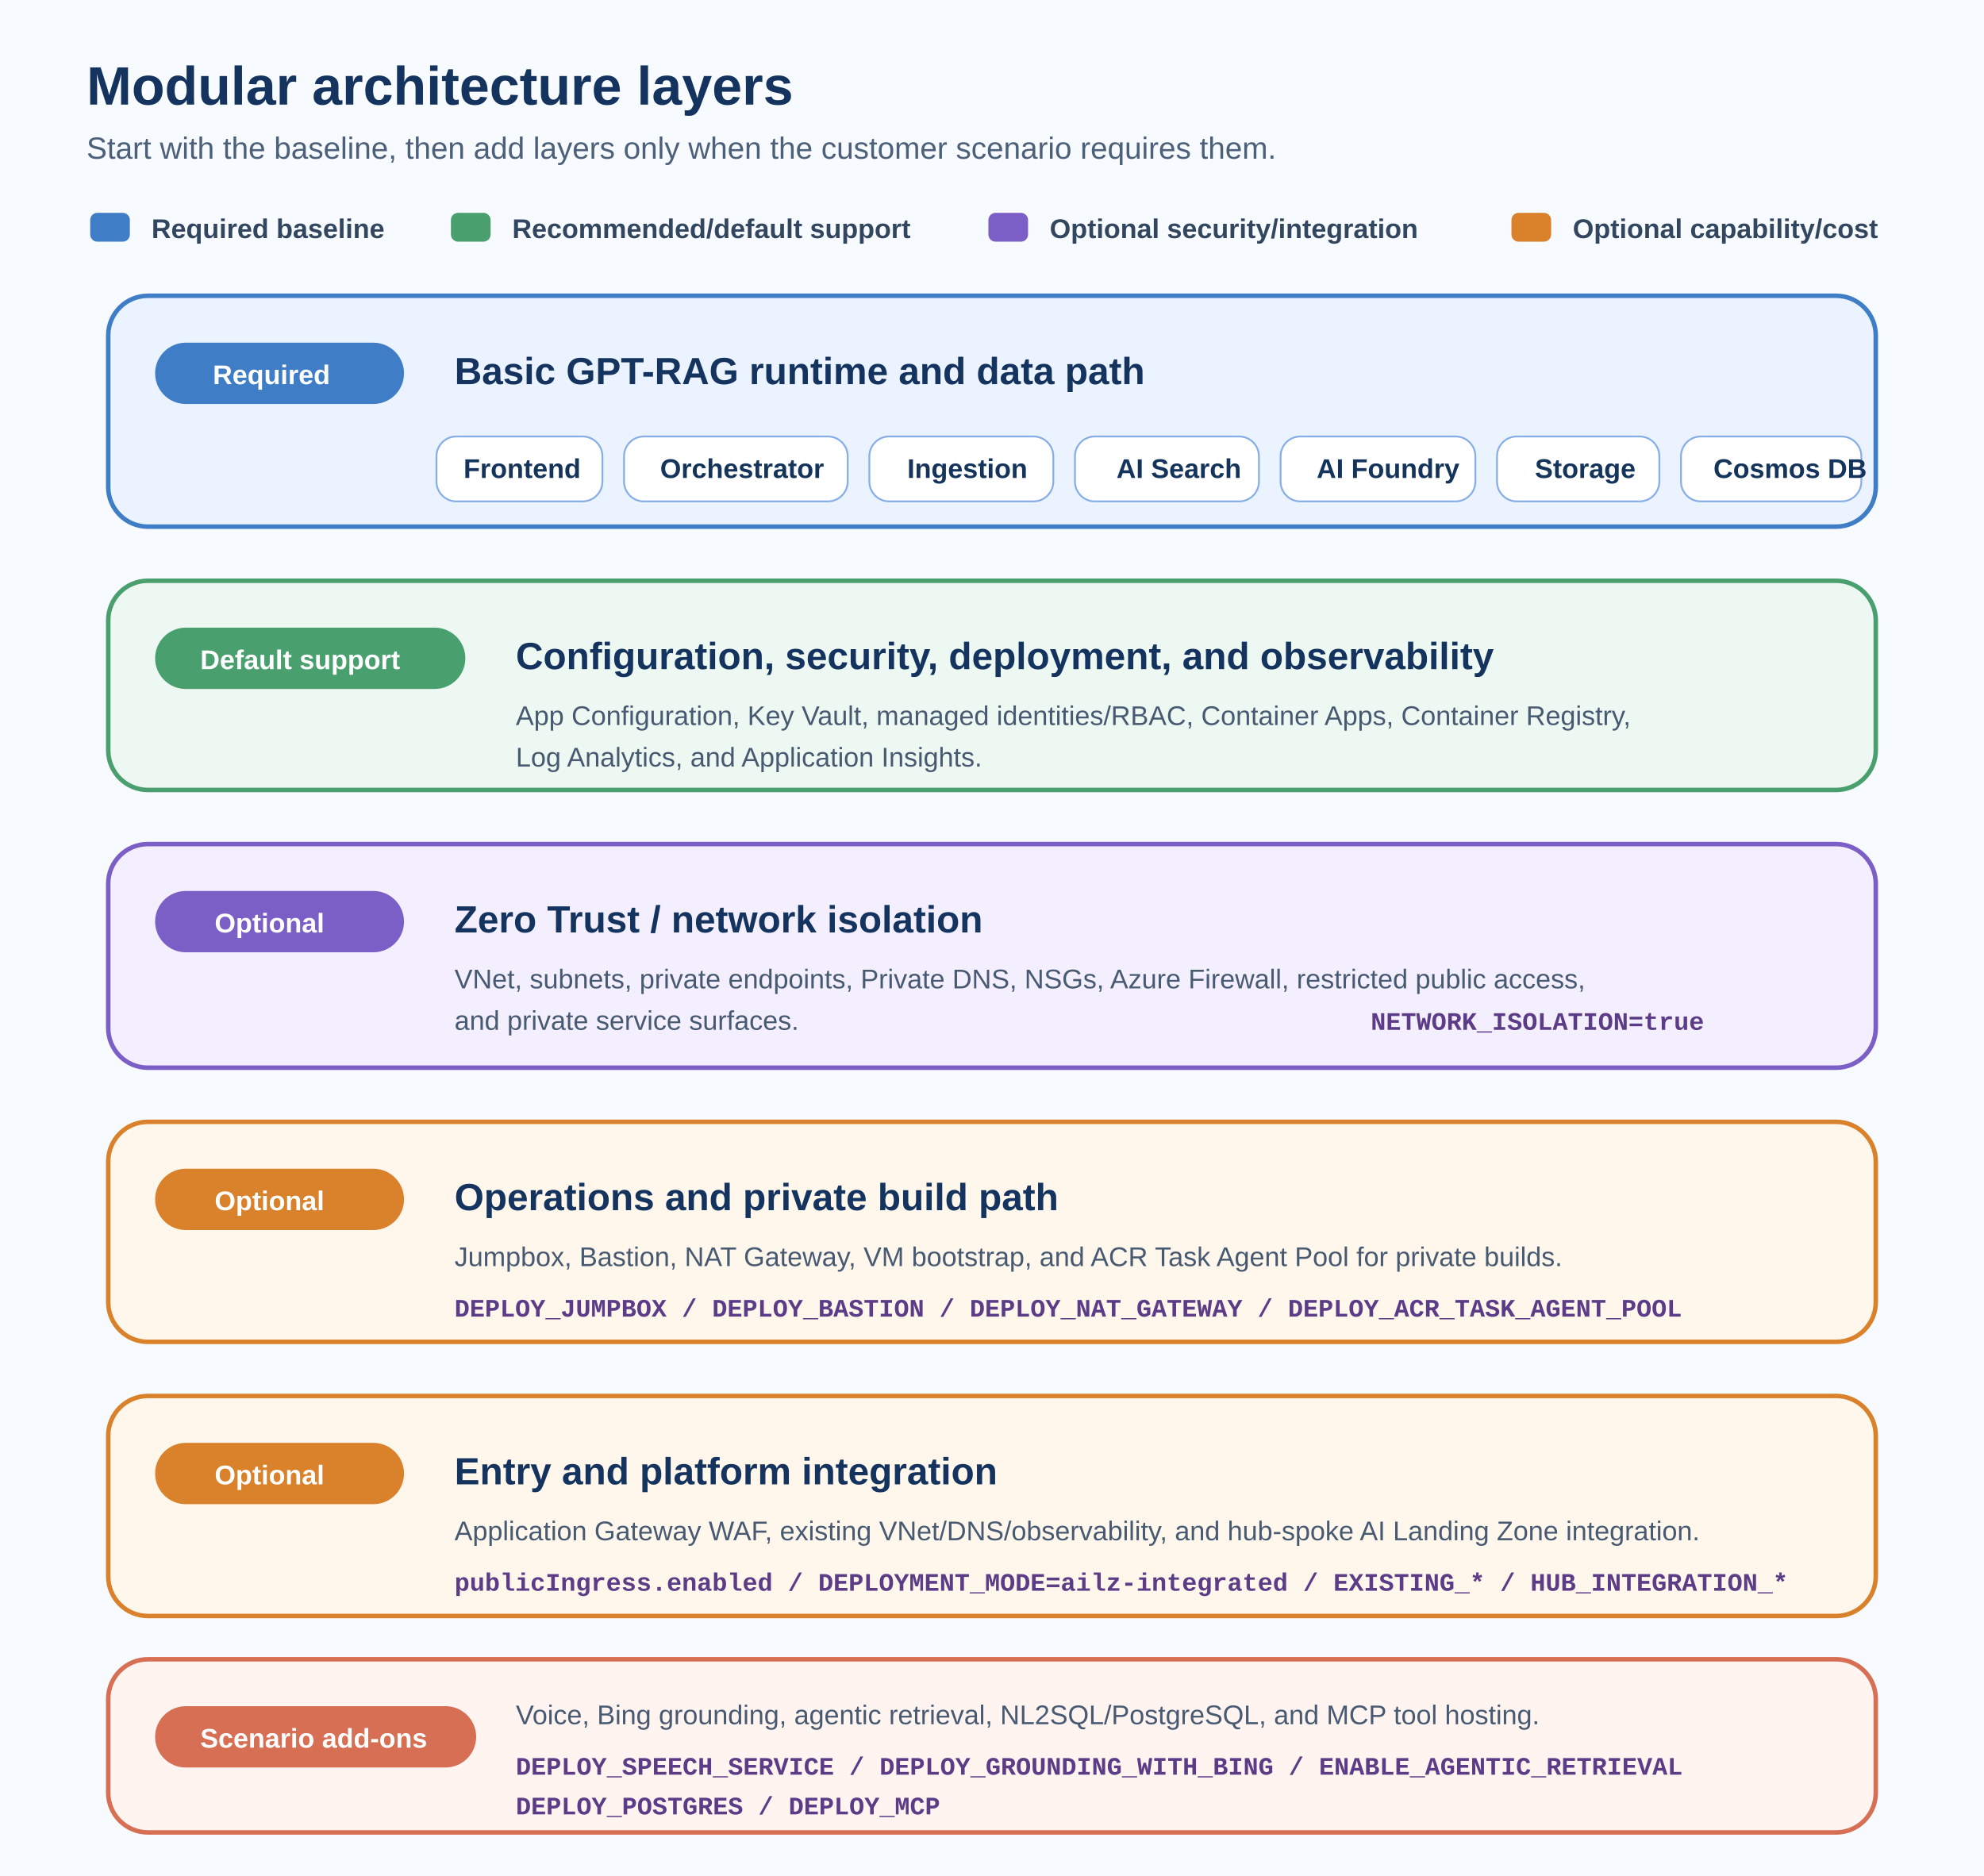
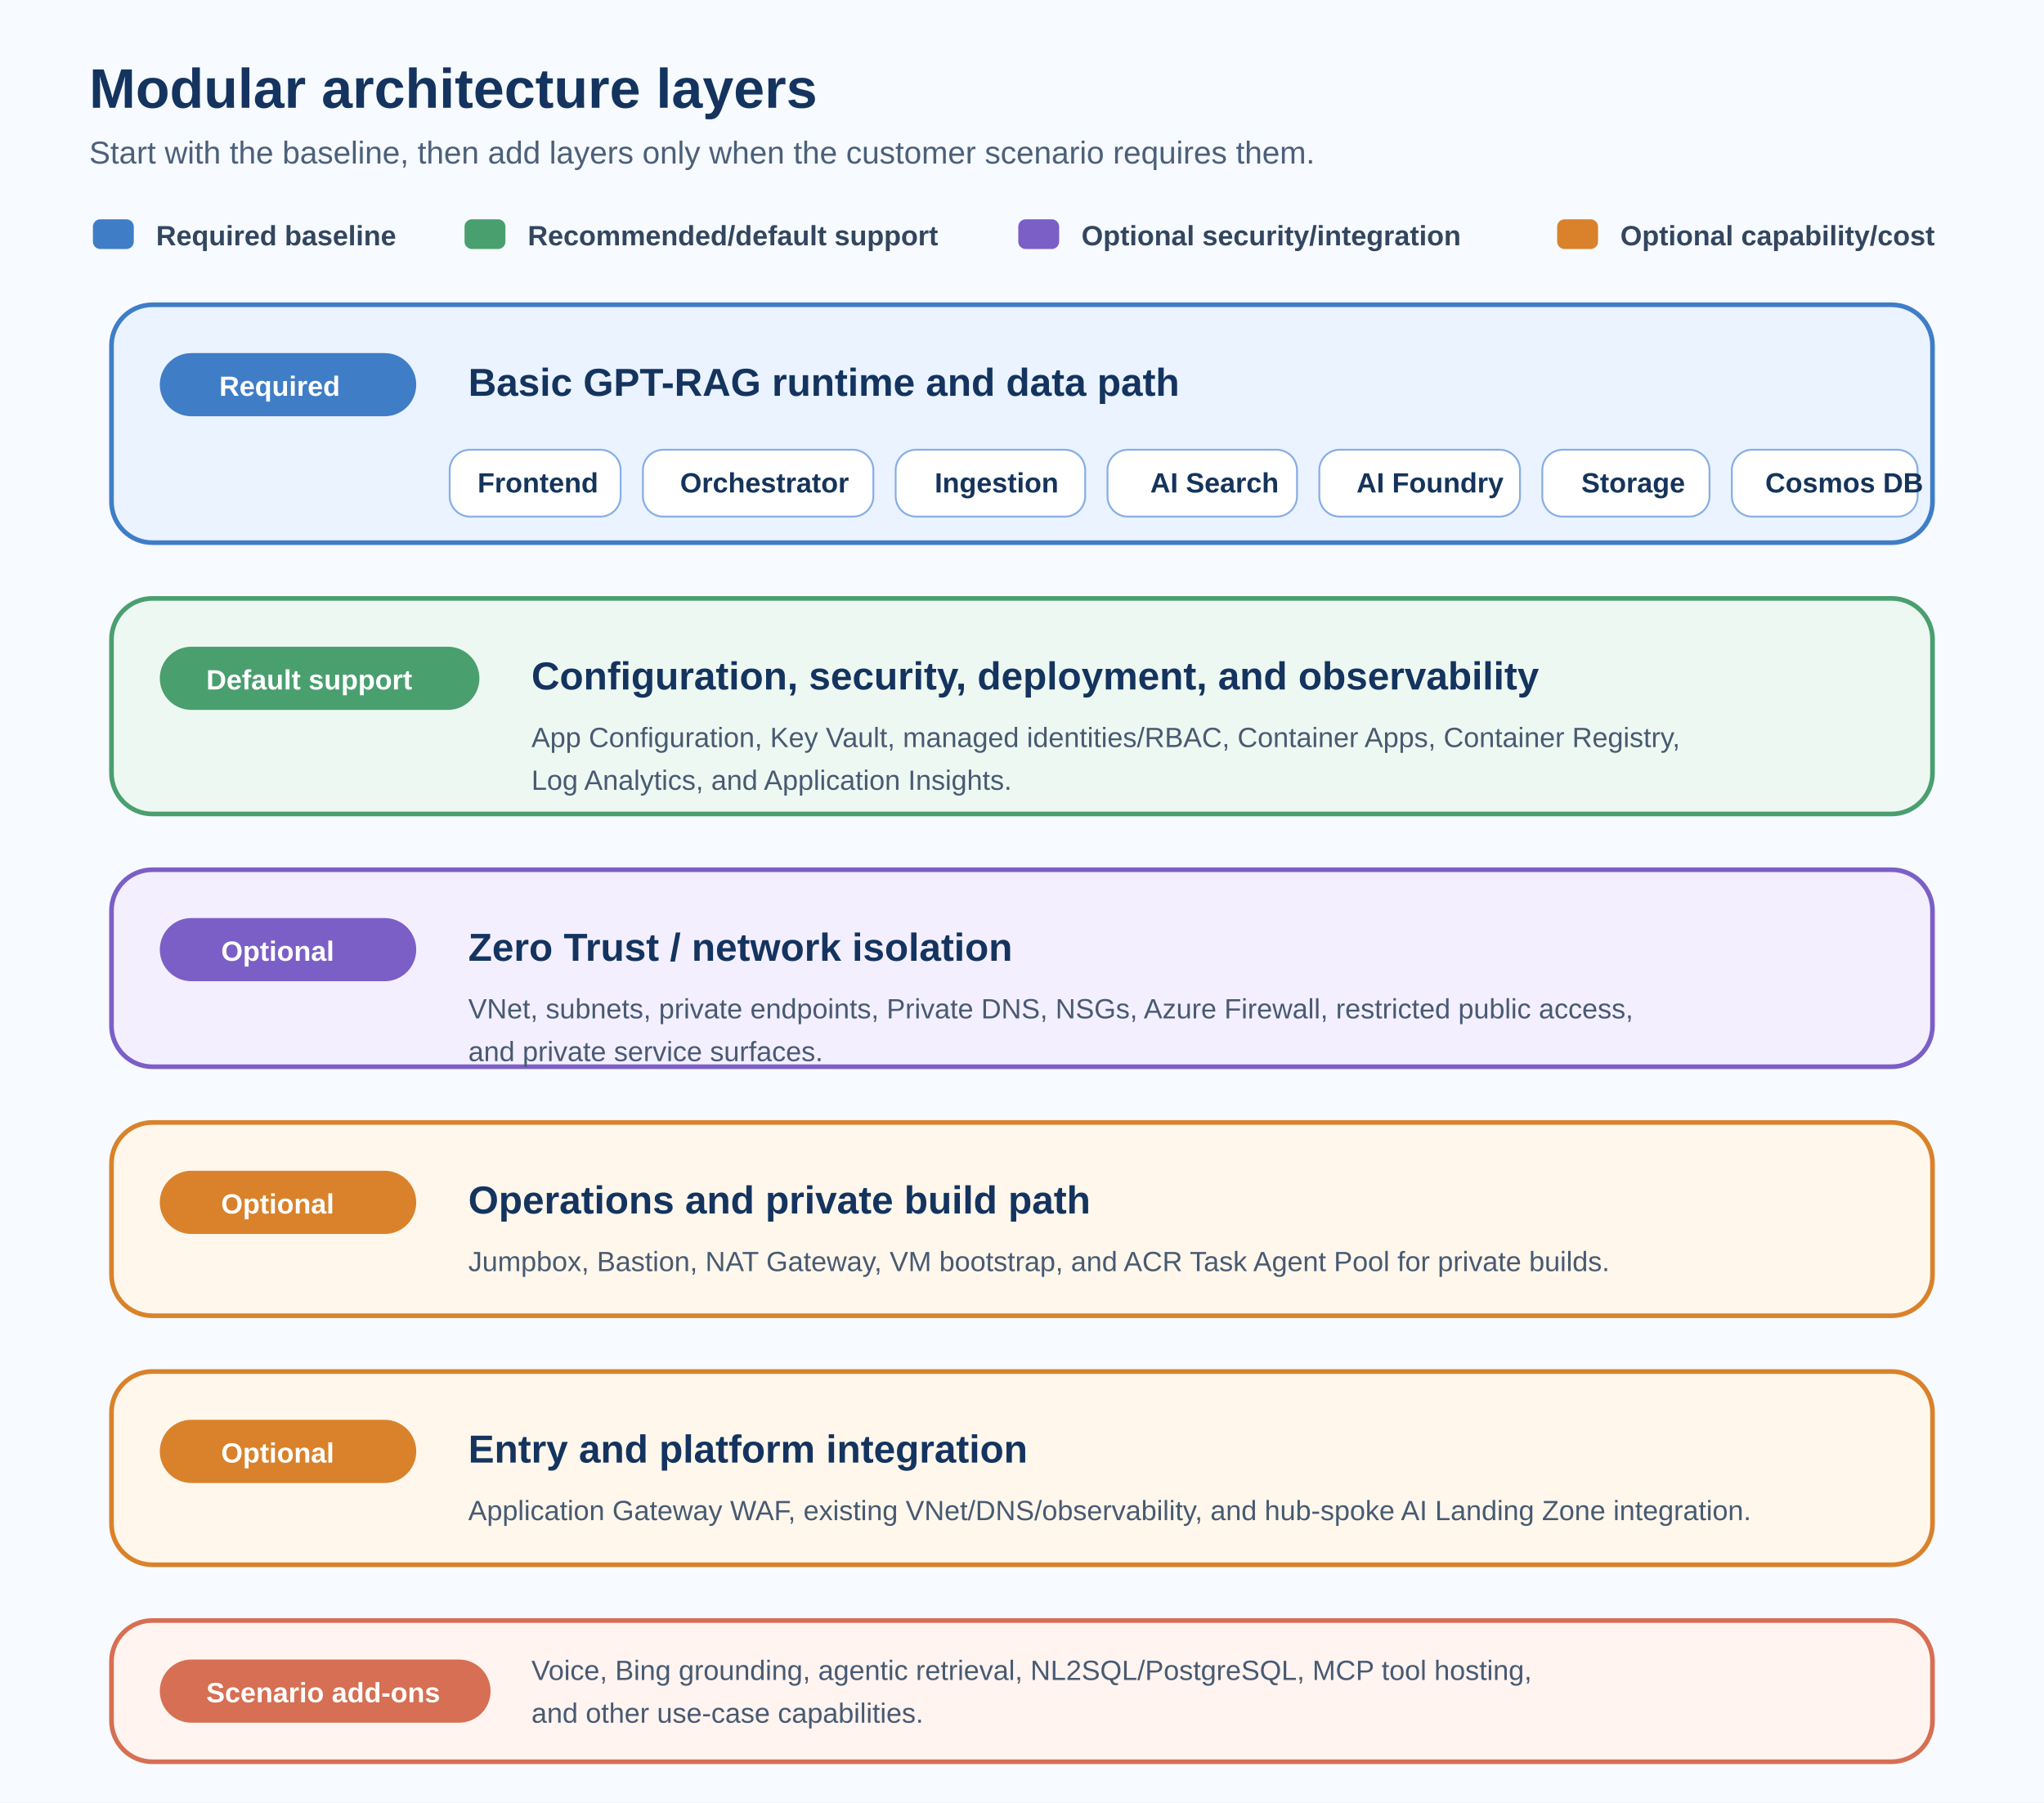
- <svg xmlns="http://www.w3.org/2000/svg" width="1100" height="1040" viewBox="0 0 1100 1040" role="img" aria-labelledby="title desc">
+ <svg xmlns="http://www.w3.org/2000/svg" width="1100" height="970" viewBox="0 0 1100 970" role="img" aria-labelledby="title desc">
  <defs>
    <style>
      .title { font: 700 30px 'Segoe UI', Arial, sans-serif; fill: #14345f; }
      .subtitle { font: 400 17px 'Segoe UI', Arial, sans-serif; fill: #4c607a; }
      .layer-title { font: 700 21px 'Segoe UI', Arial, sans-serif; fill: #14345f; }
      .label { font: 700 15px 'Segoe UI', Arial, sans-serif; fill: #ffffff; }
      .chip { font: 700 15px 'Segoe UI', Arial, sans-serif; fill: #15345b; }
      .box-text { font: 400 15px 'Segoe UI', Arial, sans-serif; fill: #485a72; }
-       .param { font: 700 14px 'Consolas', 'Courier New', monospace; fill: #5c3c87; }
      .legend { font: 600 15px 'Segoe UI', Arial, sans-serif; fill: #33465f; }
    </style>
  </defs>
-   <rect width="1100" height="1040" fill="#f7faff" />
+   <rect width="1100" height="970" fill="#f7faff" />
  <text x="48" y="58" class="title">Modular architecture layers</text>
  <text x="48" y="88" class="subtitle">Start with the baseline, then add layers only when the customer scenario requires them.</text>
  <rect x="50" y="118" width="22" height="16" rx="4" fill="#3f7dc7" />
  <text x="84" y="132" class="legend">Required baseline</text>
  <rect x="250" y="118" width="22" height="16" rx="4" fill="#4a9f6f" />
  <text x="284" y="132" class="legend">Recommended/default support</text>
  <rect x="548" y="118" width="22" height="16" rx="4" fill="#7b5fc7" />
  <text x="582" y="132" class="legend">Optional security/integration</text>
  <rect x="838" y="118" width="22" height="16" rx="4" fill="#d9822b" />
  <text x="872" y="132" class="legend">Optional capability/cost</text>
  <rect x="60" y="164" width="980" height="128" rx="22" fill="#eaf3ff" stroke="#3f7dc7" stroke-width="2.5" />
  <rect x="86" y="190" width="138" height="34" rx="17" fill="#3f7dc7" />
  <text x="118" y="213" class="label">Required</text>
  <text x="252" y="213" class="layer-title">Basic GPT-RAG runtime and data path</text>
  <rect x="242" y="242" width="92" height="36" rx="11" fill="#ffffff" stroke="#87aee7" />
  <text x="257" y="265" class="chip">Frontend</text>
  <rect x="346" y="242" width="124" height="36" rx="11" fill="#ffffff" stroke="#87aee7" />
  <text x="366" y="265" class="chip">Orchestrator</text>
  <rect x="482" y="242" width="102" height="36" rx="11" fill="#ffffff" stroke="#87aee7" />
  <text x="503" y="265" class="chip">Ingestion</text>
  <rect x="596" y="242" width="102" height="36" rx="11" fill="#ffffff" stroke="#87aee7" />
  <text x="619" y="265" class="chip">AI Search</text>
  <rect x="710" y="242" width="108" height="36" rx="11" fill="#ffffff" stroke="#87aee7" />
  <text x="730" y="265" class="chip">AI Foundry</text>
  <rect x="830" y="242" width="90" height="36" rx="11" fill="#ffffff" stroke="#87aee7" />
  <text x="851" y="265" class="chip">Storage</text>
  <rect x="932" y="242" width="100" height="36" rx="11" fill="#ffffff" stroke="#87aee7" />
  <text x="950" y="265" class="chip">Cosmos DB</text>
  <rect x="60" y="322" width="980" height="116" rx="22" fill="#eef8f2" stroke="#4a9f6f" stroke-width="2.5" />
  <rect x="86" y="348" width="172" height="34" rx="17" fill="#4a9f6f" />
  <text x="111" y="371" class="label">Default support</text>
  <text x="286" y="371" class="layer-title">Configuration, security, deployment, and observability</text>
  <text x="286" y="402" class="box-text">App Configuration, Key Vault, managed identities/RBAC, Container Apps, Container Registry,</text>
  <text x="286" y="425" class="box-text">Log Analytics, and Application Insights.</text>
-   <rect x="60" y="468" width="980" height="124" rx="22" fill="#f3efff" stroke="#7b5fc7" stroke-width="2.5" />
+   <rect x="60" y="468" width="980" height="106" rx="22" fill="#f3efff" stroke="#7b5fc7" stroke-width="2.5" />
  <rect x="86" y="494" width="138" height="34" rx="17" fill="#7b5fc7" />
  <text x="119" y="517" class="label">Optional</text>
  <text x="252" y="517" class="layer-title">Zero Trust / network isolation</text>
  <text x="252" y="548" class="box-text">VNet, subnets, private endpoints, Private DNS, NSGs, Azure Firewall, restricted public access,</text>
  <text x="252" y="571" class="box-text">and private service surfaces.</text>
-   <text x="760" y="571" class="param">NETWORK_ISOLATION=true</text>
-   <rect x="60" y="622" width="980" height="122" rx="22" fill="#fff7ec" stroke="#d9822b" stroke-width="2.5" />
-   <rect x="86" y="648" width="138" height="34" rx="17" fill="#d9822b" />
-   <text x="119" y="671" class="label">Optional</text>
-   <text x="252" y="671" class="layer-title">Operations and private build path</text>
-   <text x="252" y="702" class="box-text">Jumpbox, Bastion, NAT Gateway, VM bootstrap, and ACR Task Agent Pool for private builds.</text>
-   <text x="252" y="730" class="param">DEPLOY_JUMPBOX / DEPLOY_BASTION / DEPLOY_NAT_GATEWAY / DEPLOY_ACR_TASK_AGENT_POOL</text>
-   <rect x="60" y="774" width="980" height="122" rx="22" fill="#fff7ec" stroke="#d9822b" stroke-width="2.5" />
-   <rect x="86" y="800" width="138" height="34" rx="17" fill="#d9822b" />
-   <text x="119" y="823" class="label">Optional</text>
-   <text x="252" y="823" class="layer-title">Entry and platform integration</text>
-   <text x="252" y="854" class="box-text">Application Gateway WAF, existing VNet/DNS/observability, and hub-spoke AI Landing Zone integration.</text>
-   <text x="252" y="882" class="param">publicIngress.enabled / DEPLOYMENT_MODE=ailz-integrated / EXISTING_* / HUB_INTEGRATION_*</text>
-   <rect x="60" y="920" width="980" height="96" rx="22" fill="#fff4f0" stroke="#d66f53" stroke-width="2.5" />
-   <rect x="86" y="946" width="178" height="34" rx="17" fill="#d66f53" />
-   <text x="111" y="969" class="label">Scenario add-ons</text>
-   <text x="286" y="956" class="box-text">Voice, Bing grounding, agentic retrieval, NL2SQL/PostgreSQL, and MCP tool hosting.</text>
-   <text x="286" y="984" class="param">DEPLOY_SPEECH_SERVICE / DEPLOY_GROUNDING_WITH_BING / ENABLE_AGENTIC_RETRIEVAL</text>
-   <text x="286" y="1006" class="param">DEPLOY_POSTGRES / DEPLOY_MCP</text>
+   <rect x="60" y="604" width="980" height="104" rx="22" fill="#fff7ec" stroke="#d9822b" stroke-width="2.5" />
+   <rect x="86" y="630" width="138" height="34" rx="17" fill="#d9822b" />
+   <text x="119" y="653" class="label">Optional</text>
+   <text x="252" y="653" class="layer-title">Operations and private build path</text>
+   <text x="252" y="684" class="box-text">Jumpbox, Bastion, NAT Gateway, VM bootstrap, and ACR Task Agent Pool for private builds.</text>
+   <rect x="60" y="738" width="980" height="104" rx="22" fill="#fff7ec" stroke="#d9822b" stroke-width="2.5" />
+   <rect x="86" y="764" width="138" height="34" rx="17" fill="#d9822b" />
+   <text x="119" y="787" class="label">Optional</text>
+   <text x="252" y="787" class="layer-title">Entry and platform integration</text>
+   <text x="252" y="818" class="box-text">Application Gateway WAF, existing VNet/DNS/observability, and hub-spoke AI Landing Zone integration.</text>
+   <rect x="60" y="872" width="980" height="76" rx="22" fill="#fff4f0" stroke="#d66f53" stroke-width="2.5" />
+   <rect x="86" y="893" width="178" height="34" rx="17" fill="#d66f53" />
+   <text x="111" y="916" class="label">Scenario add-ons</text>
+   <text x="286" y="904" class="box-text">Voice, Bing grounding, agentic retrieval, NL2SQL/PostgreSQL, MCP tool hosting,</text>
+   <text x="286" y="927" class="box-text">and other use-case capabilities.</text>
</svg>
